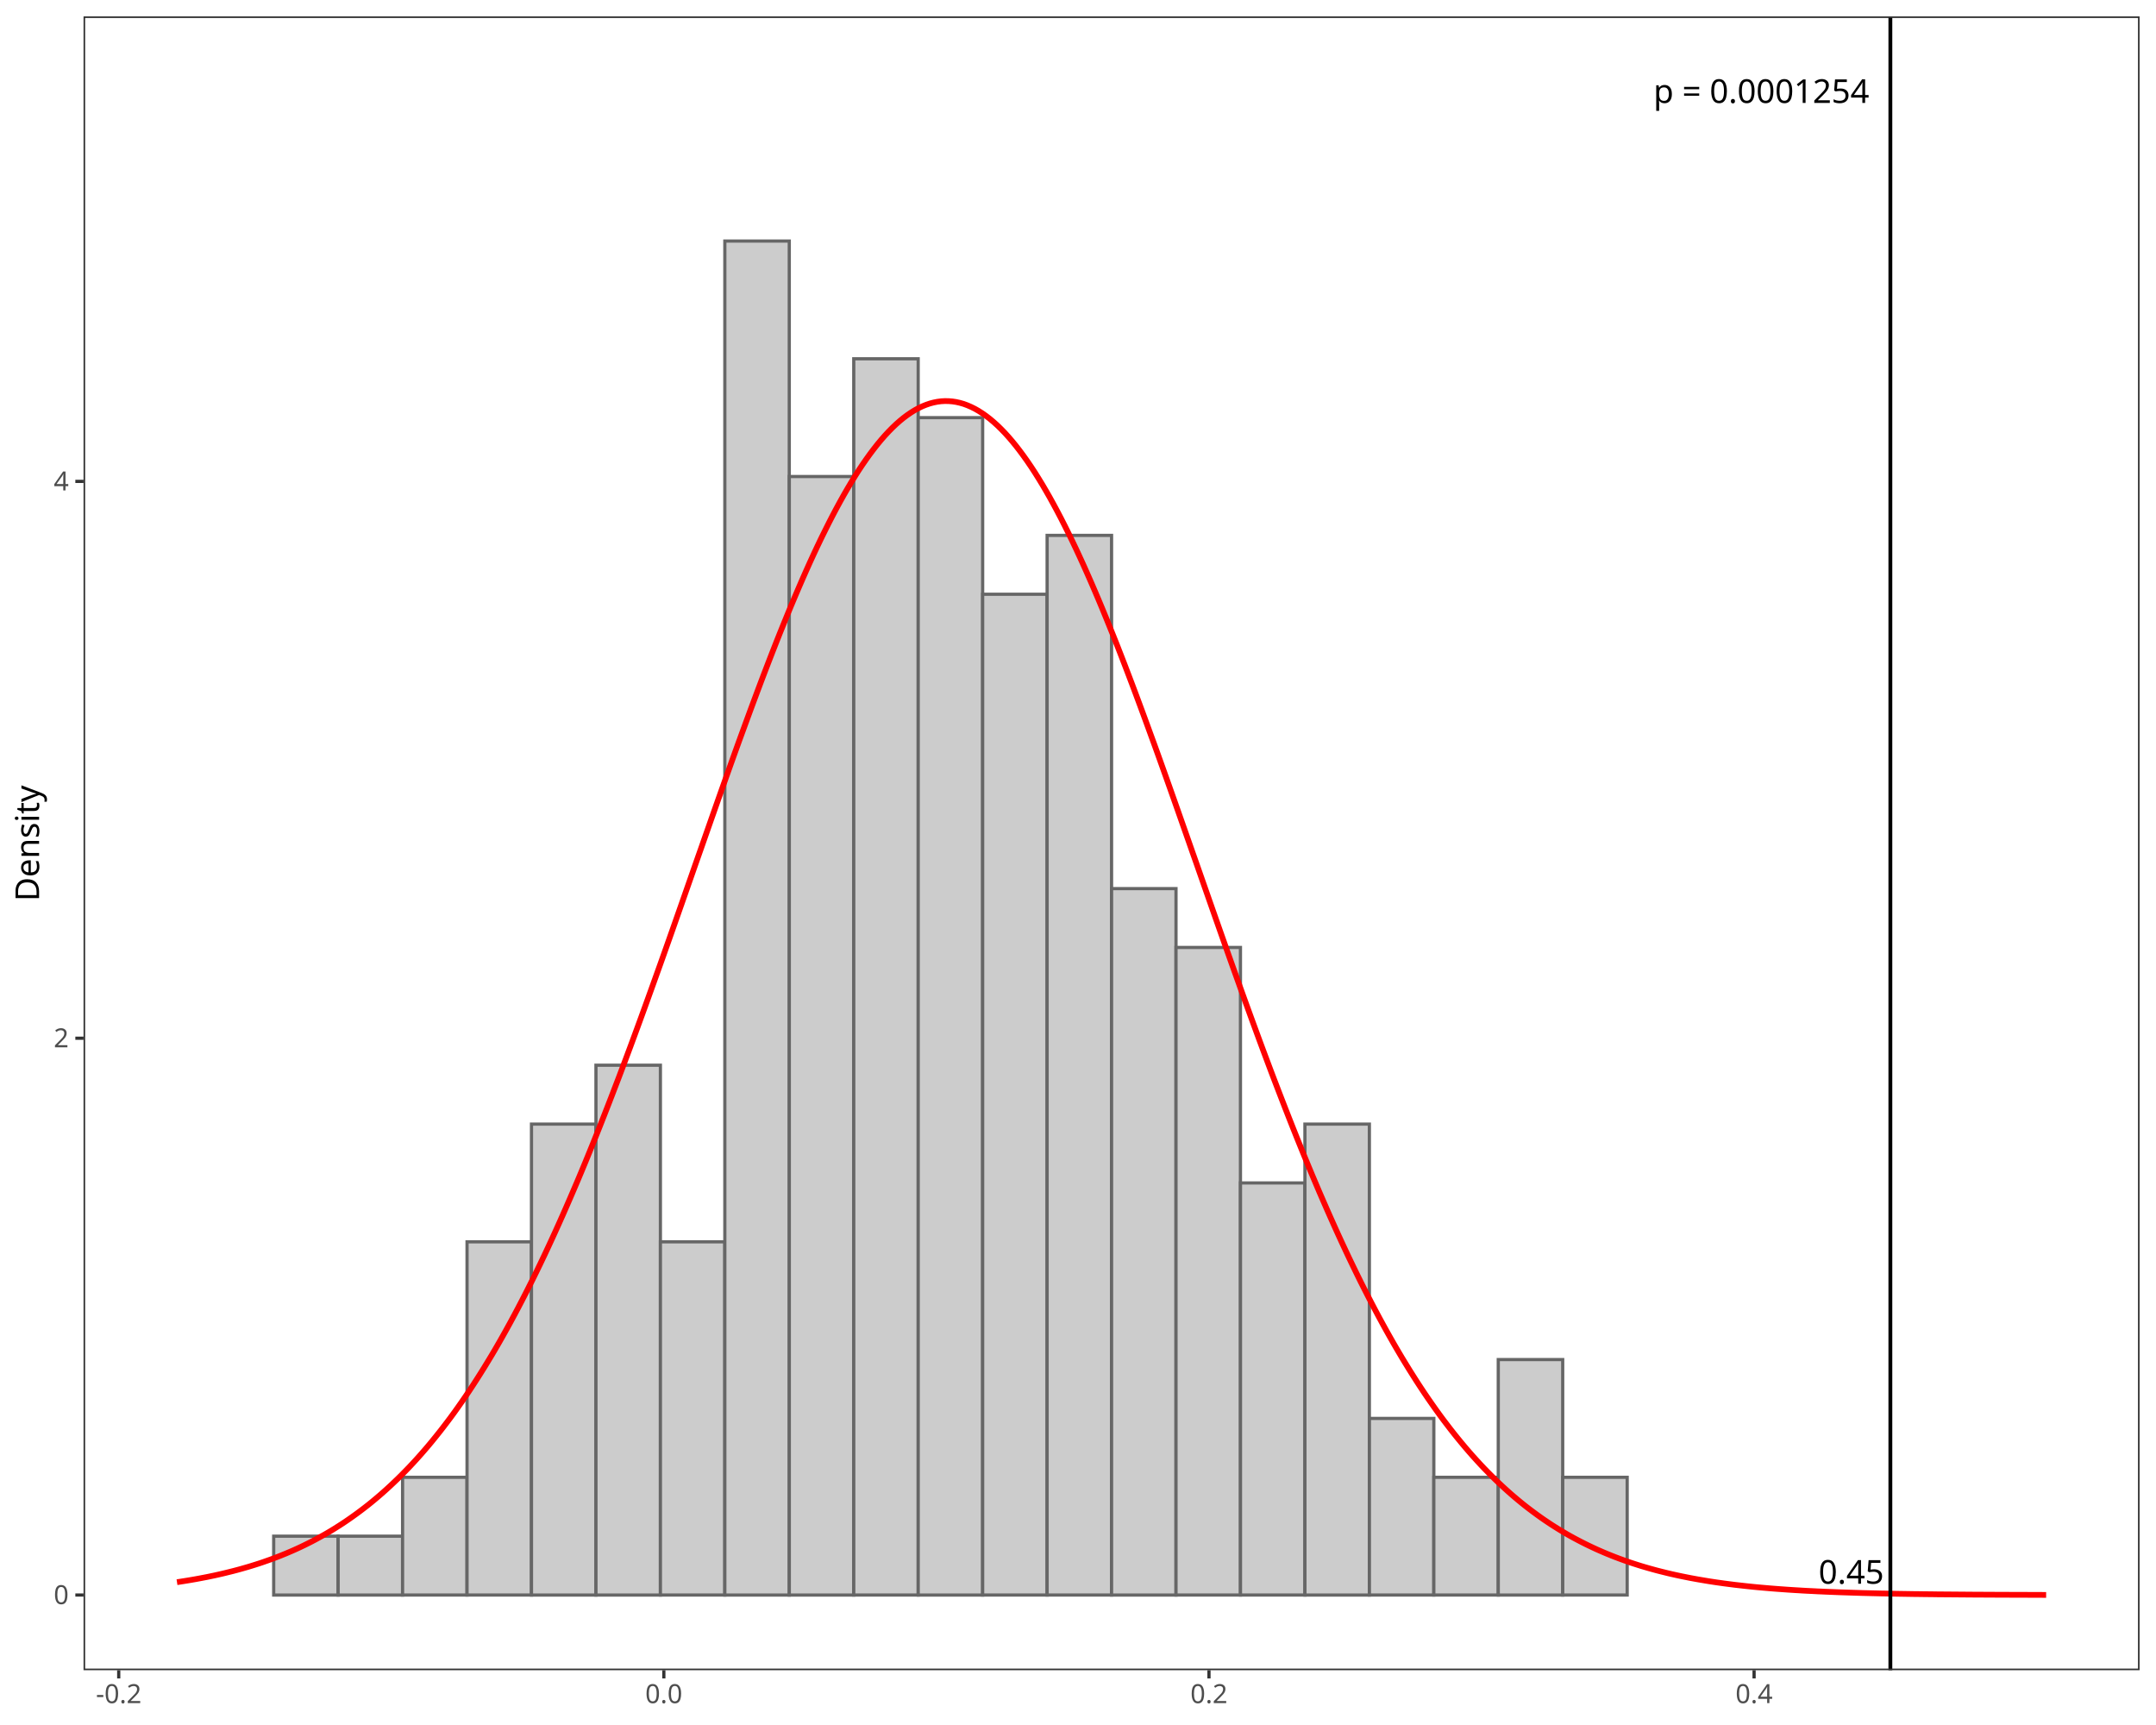
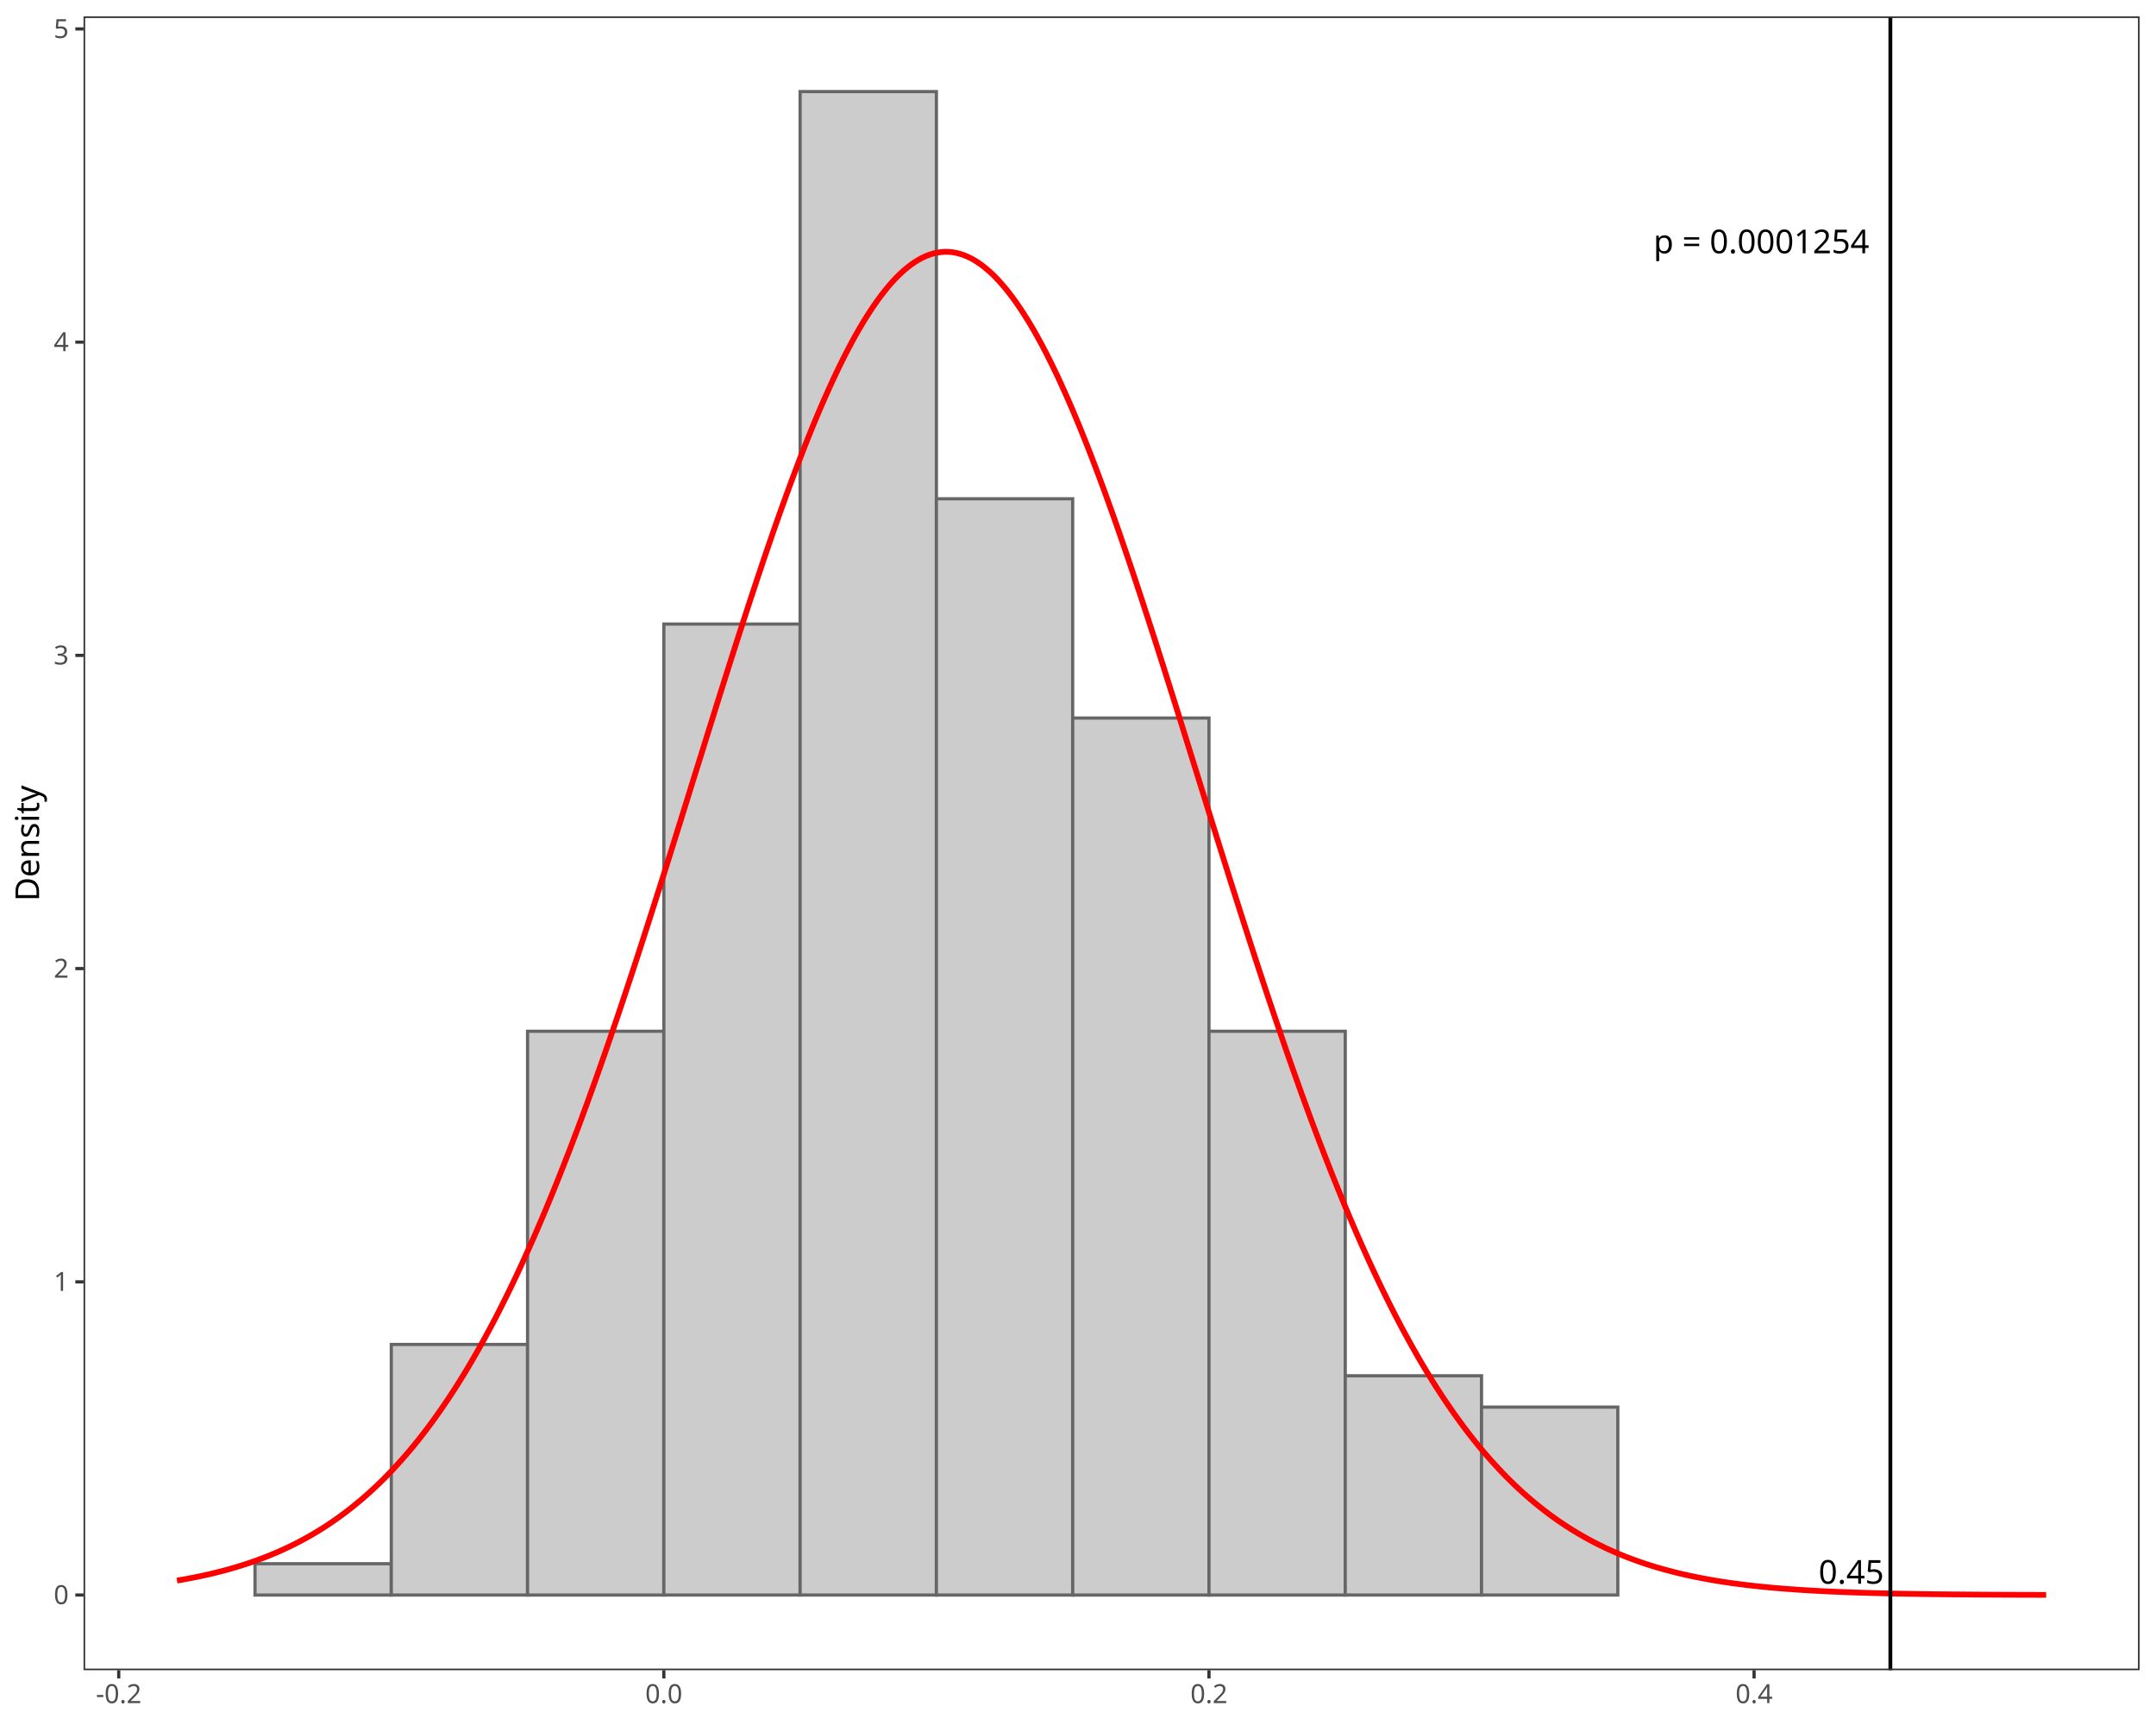
<svg xmlns="http://www.w3.org/2000/svg" class="svglite" data-engine-version="2.0" width="720.00pt" height="576.00pt" viewBox="0 0 720.00 576.00">
  <defs>
    <style type="text/css">
    .svglite line, .svglite polyline, .svglite polygon, .svglite path, .svglite rect, .svglite circle {
      fill: none;
      stroke: #000000;
      stroke-linecap: round;
      stroke-linejoin: round;
      stroke-miterlimit: 10.00;
    }
  </style>
  </defs>
  <rect width="100%" height="100%" style="stroke: none; fill: #FFFFFF;" />
  <defs>
    <clipPath id="cpMC4wMHw3MjAuMDB8MC4wMHw1NzYuMDA=">
      <rect x="0.00" y="0.00" width="720.00" height="576.00" />
    </clipPath>
  </defs>
  <g clip-path="url(#cpMC4wMHw3MjAuMDB8MC4wMHw1NzYuMDA=)">
    <rect x="0.00" y="0.00" width="720.00" height="576.00" style="stroke-width: 1.07; stroke: #FFFFFF; fill: #FFFFFF;" />
  </g>
  <defs>
    <clipPath id="cpMjcuOTB8NzE0LjUyfDUuNDh8NTU3Ljcx">
      <rect x="27.90" y="5.48" width="686.62" height="552.23" />
    </clipPath>
  </defs>
  <g clip-path="url(#cpMjcuOTB8NzE0LjUyfDUuNDh8NTU3Ljcx)">
    <rect x="27.90" y="5.48" width="686.62" height="552.23" style="stroke-width: 1.07; stroke: none; fill: #FFFFFF;" />
-     <rect x="48.35" y="532.60" width="21.52" height="0.00" style="stroke-width: 1.07; stroke: #666666; stroke-linecap: butt; stroke-linejoin: miter; fill: #CCCCCC;" />
-     <rect x="69.87" y="532.60" width="21.52" height="0.00" style="stroke-width: 1.07; stroke: #666666; stroke-linecap: butt; stroke-linejoin: miter; fill: #CCCCCC;" />
-     <rect x="91.40" y="512.95" width="21.52" height="19.66" style="stroke-width: 1.07; stroke: #666666; stroke-linecap: butt; stroke-linejoin: miter; fill: #CCCCCC;" />
-     <rect x="112.92" y="512.95" width="21.52" height="19.66" style="stroke-width: 1.07; stroke: #666666; stroke-linecap: butt; stroke-linejoin: miter; fill: #CCCCCC;" />
-     <rect x="134.44" y="493.29" width="21.52" height="39.31" style="stroke-width: 1.07; stroke: #666666; stroke-linecap: butt; stroke-linejoin: miter; fill: #CCCCCC;" />
-     <rect x="155.97" y="414.66" width="21.52" height="117.94" style="stroke-width: 1.07; stroke: #666666; stroke-linecap: butt; stroke-linejoin: miter; fill: #CCCCCC;" />
-     <rect x="177.49" y="375.35" width="21.52" height="157.26" style="stroke-width: 1.07; stroke: #666666; stroke-linecap: butt; stroke-linejoin: miter; fill: #CCCCCC;" />
-     <rect x="199.02" y="355.69" width="21.52" height="176.92" style="stroke-width: 1.07; stroke: #666666; stroke-linecap: butt; stroke-linejoin: miter; fill: #CCCCCC;" />
-     <rect x="220.54" y="414.66" width="21.52" height="117.94" style="stroke-width: 1.07; stroke: #666666; stroke-linecap: butt; stroke-linejoin: miter; fill: #CCCCCC;" />
-     <rect x="242.06" y="80.49" width="21.52" height="452.12" style="stroke-width: 1.07; stroke: #666666; stroke-linecap: butt; stroke-linejoin: miter; fill: #CCCCCC;" />
-     <rect x="263.59" y="159.12" width="21.52" height="373.49" style="stroke-width: 1.07; stroke: #666666; stroke-linecap: butt; stroke-linejoin: miter; fill: #CCCCCC;" />
-     <rect x="285.11" y="119.80" width="21.52" height="412.80" style="stroke-width: 1.07; stroke: #666666; stroke-linecap: butt; stroke-linejoin: miter; fill: #CCCCCC;" />
-     <rect x="306.64" y="139.46" width="21.52" height="393.15" style="stroke-width: 1.07; stroke: #666666; stroke-linecap: butt; stroke-linejoin: miter; fill: #CCCCCC;" />
-     <rect x="328.16" y="198.43" width="21.52" height="334.17" style="stroke-width: 1.07; stroke: #666666; stroke-linecap: butt; stroke-linejoin: miter; fill: #CCCCCC;" />
-     <rect x="349.69" y="178.77" width="21.52" height="353.83" style="stroke-width: 1.07; stroke: #666666; stroke-linecap: butt; stroke-linejoin: miter; fill: #CCCCCC;" />
-     <rect x="371.21" y="296.72" width="21.52" height="235.89" style="stroke-width: 1.07; stroke: #666666; stroke-linecap: butt; stroke-linejoin: miter; fill: #CCCCCC;" />
-     <rect x="392.73" y="316.37" width="21.52" height="216.23" style="stroke-width: 1.07; stroke: #666666; stroke-linecap: butt; stroke-linejoin: miter; fill: #CCCCCC;" />
-     <rect x="414.26" y="395.00" width="21.52" height="137.60" style="stroke-width: 1.07; stroke: #666666; stroke-linecap: butt; stroke-linejoin: miter; fill: #CCCCCC;" />
-     <rect x="435.78" y="375.35" width="21.52" height="157.26" style="stroke-width: 1.07; stroke: #666666; stroke-linecap: butt; stroke-linejoin: miter; fill: #CCCCCC;" />
-     <rect x="457.31" y="473.63" width="21.52" height="58.97" style="stroke-width: 1.07; stroke: #666666; stroke-linecap: butt; stroke-linejoin: miter; fill: #CCCCCC;" />
-     <rect x="478.83" y="493.29" width="21.52" height="39.31" style="stroke-width: 1.07; stroke: #666666; stroke-linecap: butt; stroke-linejoin: miter; fill: #CCCCCC;" />
-     <rect x="500.35" y="453.98" width="21.52" height="78.63" style="stroke-width: 1.07; stroke: #666666; stroke-linecap: butt; stroke-linejoin: miter; fill: #CCCCCC;" />
-     <rect x="521.88" y="493.29" width="21.52" height="39.31" style="stroke-width: 1.07; stroke: #666666; stroke-linecap: butt; stroke-linejoin: miter; fill: #CCCCCC;" />
-     <rect x="543.40" y="532.60" width="21.52" height="0.00" style="stroke-width: 1.07; stroke: #666666; stroke-linecap: butt; stroke-linejoin: miter; fill: #CCCCCC;" />
-     <rect x="564.93" y="532.60" width="21.52" height="0.00" style="stroke-width: 1.07; stroke: #666666; stroke-linecap: butt; stroke-linejoin: miter; fill: #CCCCCC;" />
-     <rect x="586.45" y="532.60" width="21.52" height="0.00" style="stroke-width: 1.07; stroke: #666666; stroke-linecap: butt; stroke-linejoin: miter; fill: #CCCCCC;" />
-     <rect x="607.98" y="532.60" width="21.52" height="0.00" style="stroke-width: 1.07; stroke: #666666; stroke-linecap: butt; stroke-linejoin: miter; fill: #CCCCCC;" />
-     <rect x="629.50" y="532.60" width="21.52" height="0.00" style="stroke-width: 1.07; stroke: #666666; stroke-linecap: butt; stroke-linejoin: miter; fill: #CCCCCC;" />
-     <rect x="651.02" y="532.60" width="21.52" height="0.00" style="stroke-width: 1.07; stroke: #666666; stroke-linecap: butt; stroke-linejoin: miter; fill: #CCCCCC;" />
-     <rect x="672.55" y="532.60" width="21.52" height="0.00" style="stroke-width: 1.07; stroke: #666666; stroke-linecap: butt; stroke-linejoin: miter; fill: #CCCCCC;" />
-     <polyline points="59.11,528.31 60.36,528.12 61.61,527.92 62.86,527.72 64.11,527.51 65.36,527.29 66.61,527.06 67.87,526.82 69.12,526.58 70.37,526.32 71.62,526.06 72.87,525.78 74.12,525.50 75.37,525.20 76.62,524.89 77.87,524.58 79.12,524.25 80.37,523.91 81.63,523.55 82.88,523.19 84.13,522.81 85.38,522.42 86.63,522.02 87.88,521.60 89.13,521.16 90.38,520.72 91.63,520.25 92.88,519.78 94.13,519.28 95.39,518.77 96.64,518.24 97.89,517.70 99.14,517.14 100.39,516.56 101.64,515.96 102.89,515.34 104.14,514.71 105.39,514.05 106.64,513.37 107.89,512.68 109.15,511.96 110.40,511.22 111.65,510.46 112.90,509.67 114.15,508.87 115.40,508.04 116.65,507.18 117.90,506.30 119.15,505.40 120.40,504.47 121.65,503.52 122.91,502.54 124.16,501.53 125.41,500.49 126.66,499.43 127.91,498.34 129.16,497.22 130.41,496.07 131.66,494.89 132.91,493.69 134.16,492.45 135.41,491.18 136.67,489.88 137.92,488.54 139.17,487.18 140.42,485.78 141.67,484.35 142.92,482.89 144.17,481.39 145.42,479.85 146.67,478.29 147.92,476.69 149.17,475.05 150.43,473.38 151.68,471.67 152.93,469.92 154.18,468.14 155.43,466.32 156.68,464.47 157.93,462.57 159.18,460.64 160.43,458.67 161.68,456.67 162.93,454.62 164.19,452.54 165.44,450.42 166.69,448.26 167.94,446.06 169.19,443.82 170.44,441.55 171.69,439.23 172.94,436.88 174.19,434.49 175.44,432.06 176.69,429.59 177.95,427.08 179.20,424.54 180.45,421.96 181.70,419.34 182.95,416.68 184.20,413.98 185.45,411.25 186.70,408.48 187.95,405.68 189.20,402.83 190.45,399.96 191.70,397.05 192.96,394.10 194.21,391.12 195.46,388.11 196.71,385.06 197.96,381.98 199.21,378.87 200.46,375.73 201.71,372.56 202.96,369.36 204.21,366.14 205.46,362.88 206.72,359.60 207.97,356.29 209.22,352.96 210.47,349.61 211.72,346.23 212.97,342.83 214.22,339.41 215.47,335.97 216.72,332.51 217.97,329.04 219.22,325.55 220.48,322.04 221.73,318.53 222.98,315.00 224.23,311.46 225.48,307.91 226.73,304.35 227.98,300.79 229.23,297.22 230.48,293.65 231.73,290.08 232.98,286.51 234.24,282.94 235.49,279.37 236.74,275.81 237.99,272.25 239.24,268.70 240.49,265.16 241.74,261.64 242.99,258.12 244.24,254.62 245.49,251.14 246.74,247.67 248.00,244.23 249.25,240.81 250.50,237.41 251.75,234.04 253.00,230.69 254.25,227.37 255.50,224.09 256.75,220.84 258.00,217.62 259.25,214.43 260.50,211.29 261.76,208.18 263.01,205.12 264.26,202.10 265.51,199.13 266.76,196.20 268.01,193.32 269.26,190.49 270.51,187.71 271.76,184.99 273.01,182.32 274.26,179.71 275.52,177.16 276.77,174.66 278.02,172.23 279.27,169.86 280.52,167.56 281.77,165.32 283.02,163.15 284.27,161.05 285.52,159.02 286.77,157.05 288.02,155.17 289.28,153.35 290.53,151.61 291.78,149.95 293.03,148.36 294.28,146.85 295.53,145.42 296.78,144.08 298.03,142.81 299.28,141.62 300.53,140.52 301.78,139.50 303.04,138.56 304.29,137.71 305.54,136.94 306.79,136.26 308.04,135.66 309.29,135.16 310.54,134.73 311.79,134.40 313.04,134.15 314.29,133.99 315.54,133.92 316.80,133.94 318.05,134.04 319.30,134.23 320.55,134.51 321.80,134.87 323.05,135.33 324.30,135.87 325.55,136.49 326.80,137.20 328.05,138.00 329.30,138.88 330.56,139.85 331.81,140.90 333.06,142.03 334.31,143.25 335.56,144.54 336.81,145.92 338.06,147.38 339.31,148.91 340.56,150.53 341.81,152.22 343.06,153.98 344.32,155.83 345.57,157.74 346.82,159.73 348.07,161.78 349.32,163.91 350.57,166.10 351.82,168.37 353.07,170.69 354.32,173.08 355.57,175.54 356.82,178.05 358.08,180.63 359.33,183.26 360.58,185.95 361.83,188.69 363.08,191.49 364.33,194.33 365.58,197.23 366.83,200.17 368.08,203.16 369.33,206.20 370.58,209.28 371.84,212.40 373.09,215.55 374.34,218.75 375.59,221.98 376.84,225.25 378.09,228.54 379.34,231.87 380.59,235.23 381.84,238.61 383.09,242.02 384.34,245.45 385.60,248.90 386.85,252.37 388.10,255.86 389.35,259.36 390.60,262.88 391.85,266.41 393.10,269.95 394.35,273.51 395.60,277.07 396.85,280.63 398.10,284.20 399.36,287.77 400.61,291.34 401.86,294.91 403.11,298.48 404.36,302.05 405.61,305.61 406.86,309.16 408.11,312.71 409.36,316.25 410.61,319.77 411.86,323.28 413.12,326.78 414.37,330.27 415.62,333.74 416.87,337.19 418.12,340.62 419.37,344.03 420.62,347.43 421.87,350.80 423.12,354.14 424.37,357.47 425.62,360.76 426.88,364.04 428.13,367.28 429.38,370.50 430.63,373.69 431.88,376.85 433.13,379.98 434.38,383.07 435.63,386.14 436.88,389.18 438.13,392.18 439.38,395.14 440.63,398.08 441.89,400.98 443.14,403.84 444.39,406.67 445.64,409.46 446.89,412.22 448.14,414.94 449.39,417.62 450.64,420.27 451.89,422.87 453.14,425.44 454.39,427.98 455.65,430.47 456.90,432.92 458.15,435.34 459.40,437.72 460.65,440.06 461.90,442.36 463.15,444.62 464.40,446.84 465.65,449.03 466.90,451.17 468.15,453.28 469.41,455.35 470.66,457.38 471.91,459.37 473.16,461.33 474.41,463.25 475.66,465.13 476.91,466.97 478.16,468.77 479.41,470.54 480.66,472.28 481.91,473.97 483.17,475.63 484.42,477.26 485.67,478.85 486.92,480.40 488.17,481.92 489.42,483.41 490.67,484.86 491.92,486.28 493.17,487.66 494.42,489.02 495.67,490.34 496.93,491.63 498.18,492.89 499.43,494.12 500.68,495.31 501.93,496.48 503.18,497.62 504.43,498.73 505.68,499.81 506.93,500.86 508.18,501.89 509.43,502.89 510.69,503.86 511.94,504.80 513.19,505.72 514.44,506.62 515.69,507.49 516.94,508.33 518.19,509.16 519.44,509.95 520.69,510.73 521.94,511.48 523.19,512.22 524.45,512.93 525.70,513.62 526.95,514.28 528.20,514.93 529.45,515.56 530.70,516.17 531.95,516.76 533.20,517.34 534.45,517.89 535.70,518.43 536.95,518.95 538.21,519.46 539.46,519.95 540.71,520.42 541.96,520.88 543.21,521.32 544.46,521.75 545.71,522.16 546.96,522.56 548.21,522.95 549.46,523.32 550.71,523.68 551.97,524.03 553.22,524.37 554.47,524.69 555.72,525.00 556.97,525.31 558.22,525.60 559.47,525.88 560.72,526.15 561.97,526.41 563.22,526.66 564.47,526.91 565.73,527.14 566.98,527.37 568.23,527.58 569.48,527.79 570.73,528.00 571.98,528.19 573.23,528.38 574.48,528.55 575.73,528.73 576.98,528.89 578.23,529.05 579.49,529.21 580.74,529.35 581.99,529.49 583.24,529.63 584.49,529.76 585.74,529.89 586.99,530.01 588.24,530.12 589.49,530.23 590.74,530.34 591.99,530.44 593.25,530.54 594.50,530.63 595.75,530.72 597.00,530.81 598.25,530.89 599.50,530.97 600.75,531.04 602.00,531.12 603.25,531.19 604.50,531.25 605.75,531.31 607.01,531.38 608.26,531.43 609.51,531.49 610.76,531.54 612.01,531.59 613.26,531.64 614.51,531.69 615.76,531.73 617.01,531.77 618.26,531.81 619.51,531.85 620.77,531.89 622.02,531.93 623.27,531.96 624.52,531.99 625.77,532.02 627.02,532.05 628.27,532.08 629.52,532.10 630.77,532.13 632.02,532.15 633.27,532.18 634.53,532.20 635.78,532.22 637.03,532.24 638.28,532.26 639.53,532.28 640.78,532.29 642.03,532.31 643.28,532.32 644.53,532.34 645.78,532.35 647.03,532.37 648.29,532.38 649.54,532.39 650.79,532.40 652.04,532.41 653.29,532.42 654.54,532.43 655.79,532.44 657.04,532.45 658.29,532.46 659.54,532.47 660.79,532.47 662.05,532.48 663.30,532.49 664.55,532.49 665.80,532.50 667.05,532.51 668.30,532.51 669.55,532.52 670.80,532.52 672.05,532.53 673.30,532.53 674.55,532.54 675.81,532.54 677.06,532.54 678.31,532.55 679.56,532.55 680.81,532.55 682.06,532.56 683.31,532.56 " style="stroke-width: 1.92; stroke: #FF0000; stroke-linecap: butt;" />
+     <rect x="85.16" y="522.15" width="45.51" height="10.46" style="stroke-width: 1.07; stroke: #666666; stroke-linecap: butt; stroke-linejoin: miter; fill: #CCCCCC;" />
+     <rect x="130.67" y="448.93" width="45.51" height="83.67" style="stroke-width: 1.07; stroke: #666666; stroke-linecap: butt; stroke-linejoin: miter; fill: #CCCCCC;" />
+     <rect x="176.18" y="344.35" width="45.51" height="188.26" style="stroke-width: 1.07; stroke: #666666; stroke-linecap: butt; stroke-linejoin: miter; fill: #CCCCCC;" />
+     <rect x="221.69" y="208.38" width="45.51" height="324.22" style="stroke-width: 1.07; stroke: #666666; stroke-linecap: butt; stroke-linejoin: miter; fill: #CCCCCC;" />
+     <rect x="267.20" y="30.58" width="45.51" height="502.02" style="stroke-width: 1.07; stroke: #666666; stroke-linecap: butt; stroke-linejoin: miter; fill: #CCCCCC;" />
+     <rect x="312.71" y="166.55" width="45.51" height="366.06" style="stroke-width: 1.07; stroke: #666666; stroke-linecap: butt; stroke-linejoin: miter; fill: #CCCCCC;" />
+     <rect x="358.23" y="239.76" width="45.51" height="292.85" style="stroke-width: 1.07; stroke: #666666; stroke-linecap: butt; stroke-linejoin: miter; fill: #CCCCCC;" />
+     <rect x="403.74" y="344.35" width="45.51" height="188.26" style="stroke-width: 1.07; stroke: #666666; stroke-linecap: butt; stroke-linejoin: miter; fill: #CCCCCC;" />
+     <rect x="449.25" y="459.39" width="45.51" height="73.21" style="stroke-width: 1.07; stroke: #666666; stroke-linecap: butt; stroke-linejoin: miter; fill: #CCCCCC;" />
+     <rect x="494.76" y="469.85" width="45.51" height="62.75" style="stroke-width: 1.07; stroke: #666666; stroke-linecap: butt; stroke-linejoin: miter; fill: #CCCCCC;" />
+     <polyline points="59.11,527.77 60.36,527.56 61.61,527.34 62.86,527.11 64.11,526.87 65.36,526.62 66.61,526.37 67.87,526.10 69.12,525.82 70.37,525.54 71.62,525.24 72.87,524.93 74.12,524.61 75.37,524.28 76.62,523.93 77.87,523.57 79.12,523.20 80.37,522.82 81.63,522.42 82.88,522.01 84.13,521.59 85.38,521.15 86.63,520.69 87.88,520.22 89.13,519.73 90.38,519.23 91.63,518.71 92.88,518.17 94.13,517.62 95.39,517.04 96.64,516.45 97.89,515.84 99.14,515.20 100.39,514.55 101.64,513.88 102.89,513.19 104.14,512.47 105.39,511.73 106.64,510.97 107.89,510.19 109.15,509.38 110.40,508.55 111.65,507.69 112.90,506.81 114.15,505.90 115.40,504.97 116.65,504.01 117.90,503.02 119.15,502.00 120.40,500.96 121.65,499.88 122.91,498.78 124.16,497.64 125.41,496.48 126.66,495.28 127.91,494.06 129.16,492.80 130.41,491.51 131.66,490.18 132.91,488.82 134.16,487.43 135.41,486.00 136.67,484.53 137.92,483.04 139.17,481.50 140.42,479.93 141.67,478.32 142.92,476.67 144.17,474.98 145.42,473.26 146.67,471.50 147.92,469.70 149.17,467.85 150.43,465.97 151.68,464.05 152.93,462.09 154.18,460.08 155.43,458.04 156.68,455.95 157.93,453.82 159.18,451.65 160.43,449.43 161.68,447.18 162.93,444.88 164.19,442.53 165.44,440.15 166.69,437.72 167.94,435.24 169.19,432.73 170.44,430.17 171.69,427.56 172.94,424.92 174.19,422.23 175.44,419.49 176.69,416.72 177.95,413.90 179.20,411.03 180.45,408.13 181.70,405.18 182.95,402.19 184.20,399.15 185.45,396.08 186.70,392.96 187.95,389.81 189.20,386.61 190.45,383.38 191.70,380.10 192.96,376.79 194.21,373.43 195.46,370.04 196.71,366.62 197.96,363.16 199.21,359.66 200.46,356.12 201.71,352.56 202.96,348.96 204.21,345.33 205.46,341.67 206.72,337.98 207.97,334.26 209.22,330.51 210.47,326.73 211.72,322.93 212.97,319.11 214.22,315.26 215.47,311.39 216.72,307.50 217.97,303.59 219.22,299.67 220.48,295.72 221.73,291.77 222.98,287.80 224.23,283.81 225.48,279.82 226.73,275.82 227.98,271.81 229.23,267.80 230.48,263.78 231.73,259.76 232.98,255.75 234.24,251.73 235.49,247.71 236.74,243.71 237.99,239.71 239.24,235.71 240.49,231.73 241.74,227.76 242.99,223.81 244.24,219.87 245.49,215.96 246.74,212.06 248.00,208.18 249.25,204.33 250.50,200.51 251.75,196.72 253.00,192.95 254.25,189.22 255.50,185.52 256.75,181.86 258.00,178.24 259.25,174.66 260.50,171.13 261.76,167.63 263.01,164.19 264.26,160.79 265.51,157.44 266.76,154.15 268.01,150.91 269.26,147.73 270.51,144.60 271.76,141.54 273.01,138.54 274.26,135.60 275.52,132.73 276.77,129.92 278.02,127.19 279.27,124.52 280.52,121.93 281.77,119.41 283.02,116.97 284.27,114.60 285.52,112.32 286.77,110.11 288.02,107.99 289.28,105.94 290.53,103.99 291.78,102.12 293.03,100.33 294.28,98.63 295.53,97.03 296.78,95.51 298.03,94.08 299.28,92.75 300.53,91.51 301.78,90.36 303.04,89.30 304.29,88.35 305.54,87.48 306.79,86.72 308.04,86.05 309.29,85.47 310.54,85.00 311.79,84.62 313.04,84.35 314.29,84.17 315.54,84.08 316.80,84.10 318.05,84.22 319.30,84.43 320.55,84.75 321.80,85.16 323.05,85.67 324.30,86.27 325.55,86.98 326.80,87.78 328.05,88.67 329.30,89.67 330.56,90.75 331.81,91.93 333.06,93.21 334.31,94.58 335.56,96.04 336.81,97.58 338.06,99.22 339.31,100.95 340.56,102.77 341.81,104.67 343.06,106.66 344.32,108.73 345.57,110.88 346.82,113.12 348.07,115.43 349.32,117.82 350.57,120.29 351.82,122.84 353.07,125.45 354.32,128.14 355.57,130.90 356.82,133.73 358.08,136.63 359.33,139.59 360.58,142.61 361.83,145.70 363.08,148.85 364.33,152.05 365.58,155.31 366.83,158.62 368.08,161.98 369.33,165.40 370.58,168.86 371.84,172.37 373.09,175.92 374.34,179.52 375.59,183.15 376.84,186.83 378.09,190.54 379.34,194.28 380.59,198.05 381.84,201.86 383.09,205.69 384.34,209.55 385.60,213.43 386.85,217.34 388.10,221.26 389.35,225.21 390.60,229.17 391.85,233.14 393.10,237.12 394.35,241.12 395.60,245.12 396.85,249.13 398.10,253.15 399.36,257.17 400.61,261.18 401.86,265.20 403.11,269.22 404.36,273.23 405.61,277.24 406.86,281.23 408.11,285.22 409.36,289.20 410.61,293.17 411.86,297.12 413.12,301.06 414.37,304.98 415.62,308.88 416.87,312.76 418.12,316.62 419.37,320.46 420.62,324.28 421.87,328.07 423.12,331.84 424.37,335.57 425.62,339.28 426.88,342.97 428.13,346.62 429.38,350.24 430.63,353.82 431.88,357.38 433.13,360.90 434.38,364.38 435.63,367.83 436.88,371.25 438.13,374.62 439.38,377.96 440.63,381.26 441.89,384.52 443.14,387.75 444.39,390.93 445.64,394.07 446.89,397.17 448.14,400.23 449.39,403.25 450.64,406.22 451.89,409.16 453.14,412.05 454.39,414.90 455.65,417.70 456.90,420.46 458.15,423.18 459.40,425.86 460.65,428.49 461.90,431.08 463.15,433.62 464.40,436.12 465.65,438.58 466.90,440.99 468.15,443.37 469.41,445.69 470.66,447.98 471.91,450.22 473.16,452.42 474.41,454.58 475.66,456.69 476.91,458.76 478.16,460.80 479.41,462.79 480.66,464.73 481.91,466.64 483.17,468.51 484.42,470.34 485.67,472.13 486.92,473.87 488.17,475.58 489.42,477.26 490.67,478.89 491.92,480.49 493.17,482.05 494.42,483.57 495.67,485.06 496.93,486.51 498.18,487.92 499.43,489.30 500.68,490.65 501.93,491.97 503.18,493.25 504.43,494.49 505.68,495.71 506.93,496.89 508.18,498.05 509.43,499.17 510.69,500.26 511.94,501.33 513.19,502.36 514.44,503.37 515.69,504.35 516.94,505.30 518.19,506.22 519.44,507.12 520.69,508.00 521.94,508.84 523.19,509.67 524.45,510.47 525.70,511.24 526.95,511.99 528.20,512.72 529.45,513.43 530.70,514.12 531.95,514.78 533.20,515.43 534.45,516.05 535.70,516.66 536.95,517.25 538.21,517.81 539.46,518.36 540.71,518.90 541.96,519.41 543.21,519.91 544.46,520.39 545.71,520.85 546.96,521.30 548.21,521.74 549.46,522.16 550.71,522.57 551.97,522.96 553.22,523.34 554.47,523.70 555.72,524.05 556.97,524.39 558.22,524.72 559.47,525.04 560.72,525.34 561.97,525.64 563.22,525.92 564.47,526.20 565.73,526.46 566.98,526.71 568.23,526.96 569.48,527.19 570.73,527.42 571.98,527.64 573.23,527.85 574.48,528.05 575.73,528.24 576.98,528.43 578.23,528.61 579.49,528.78 580.74,528.95 581.99,529.10 583.24,529.26 584.49,529.40 585.74,529.55 586.99,529.68 588.24,529.81 589.49,529.93 590.74,530.05 591.99,530.17 593.25,530.28 594.50,530.38 595.75,530.49 597.00,530.58 598.25,530.67 599.50,530.76 600.75,530.85 602.00,530.93 603.25,531.01 604.50,531.08 605.75,531.15 607.01,531.22 608.26,531.29 609.51,531.35 610.76,531.41 612.01,531.47 613.26,531.52 614.51,531.57 615.76,531.62 617.01,531.67 618.26,531.72 619.51,531.76 620.77,531.80 622.02,531.84 623.27,531.88 624.52,531.91 625.77,531.95 627.02,531.98 628.27,532.01 629.52,532.04 630.77,532.07 632.02,532.10 633.27,532.12 634.53,532.15 635.78,532.17 637.03,532.19 638.28,532.21 639.53,532.23 640.78,532.25 642.03,532.27 643.28,532.29 644.53,532.31 645.78,532.32 647.03,532.34 648.29,532.35 649.54,532.36 650.79,532.38 652.04,532.39 653.29,532.40 654.54,532.41 655.79,532.42 657.04,532.43 658.29,532.44 659.54,532.45 660.79,532.46 662.05,532.47 663.30,532.47 664.55,532.48 665.80,532.49 667.05,532.49 668.30,532.50 669.55,532.51 670.80,532.51 672.05,532.52 673.30,532.52 674.55,532.53 675.81,532.53 677.06,532.53 678.31,532.54 679.56,532.54 680.81,532.55 682.06,532.55 683.31,532.55 " style="stroke-width: 1.92; stroke: #FF0000; stroke-linecap: butt;" />
    <line x1="631.29" y1="557.71" x2="631.29" y2="5.48" style="stroke-width: 1.28; stroke-linecap: butt;" />
-     <text x="624.23" y="34.37" text-anchor="end" style="font-size: 11.00px; font-family: sans;" textLength="70.66px" lengthAdjust="spacingAndGlyphs">p = 0.0001254</text>
+     <text x="624.23" y="84.57" text-anchor="end" style="font-size: 11.00px; font-family: sans;" textLength="70.66px" lengthAdjust="spacingAndGlyphs">p = 0.0001254</text>
    <text x="629.15" y="528.82" text-anchor="end" style="font-size: 11.00px; font-family: sans;" textLength="21.41px" lengthAdjust="spacingAndGlyphs">0.45</text>
    <rect x="27.90" y="5.48" width="686.62" height="552.23" style="stroke-width: 1.07; stroke: #333333;" />
  </g>
  <g clip-path="url(#cpMC4wMHw3MjAuMDB8MC4wMHw1NzYuMDA=)">
    <text x="22.97" y="535.63" text-anchor="end" style="font-size: 8.80px; fill: #4D4D4D; font-family: sans;" textLength="4.89px" lengthAdjust="spacingAndGlyphs">0</text>
-     <text x="22.97" y="349.70" text-anchor="end" style="font-size: 8.80px; fill: #4D4D4D; font-family: sans;" textLength="4.89px" lengthAdjust="spacingAndGlyphs">2</text>
-     <text x="22.97" y="163.76" text-anchor="end" style="font-size: 8.80px; fill: #4D4D4D; font-family: sans;" textLength="4.89px" lengthAdjust="spacingAndGlyphs">4</text>
+     <text x="22.97" y="431.04" text-anchor="end" style="font-size: 8.80px; fill: #4D4D4D; font-family: sans;" textLength="4.89px" lengthAdjust="spacingAndGlyphs">1</text>
+     <text x="22.97" y="326.46" text-anchor="end" style="font-size: 8.80px; fill: #4D4D4D; font-family: sans;" textLength="4.89px" lengthAdjust="spacingAndGlyphs">2</text>
+     <text x="22.97" y="221.87" text-anchor="end" style="font-size: 8.80px; fill: #4D4D4D; font-family: sans;" textLength="4.89px" lengthAdjust="spacingAndGlyphs">3</text>
+     <text x="22.97" y="117.28" text-anchor="end" style="font-size: 8.80px; fill: #4D4D4D; font-family: sans;" textLength="4.89px" lengthAdjust="spacingAndGlyphs">4</text>
+     <text x="22.97" y="12.69" text-anchor="end" style="font-size: 8.80px; fill: #4D4D4D; font-family: sans;" textLength="4.89px" lengthAdjust="spacingAndGlyphs">5</text>
    <polyline points="25.16,532.60 27.90,532.60 " style="stroke-width: 1.07; stroke: #333333; stroke-linecap: butt;" />
-     <polyline points="25.16,346.67 27.90,346.67 " style="stroke-width: 1.07; stroke: #333333; stroke-linecap: butt;" />
-     <polyline points="25.16,160.74 27.90,160.74 " style="stroke-width: 1.07; stroke: #333333; stroke-linecap: butt;" />
+     <polyline points="25.16,428.02 27.90,428.02 " style="stroke-width: 1.07; stroke: #333333; stroke-linecap: butt;" />
+     <polyline points="25.16,323.43 27.90,323.43 " style="stroke-width: 1.07; stroke: #333333; stroke-linecap: butt;" />
+     <polyline points="25.16,218.84 27.90,218.84 " style="stroke-width: 1.07; stroke: #333333; stroke-linecap: butt;" />
+     <polyline points="25.16,114.25 27.90,114.25 " style="stroke-width: 1.07; stroke: #333333; stroke-linecap: butt;" />
+     <polyline points="25.16,9.66 27.90,9.66 " style="stroke-width: 1.07; stroke: #333333; stroke-linecap: butt;" />
    <polyline points="39.65,560.45 39.65,557.71 " style="stroke-width: 1.07; stroke: #333333; stroke-linecap: butt;" />
    <polyline points="221.69,560.45 221.69,557.71 " style="stroke-width: 1.07; stroke: #333333; stroke-linecap: butt;" />
    <polyline points="403.74,560.45 403.74,557.71 " style="stroke-width: 1.07; stroke: #333333; stroke-linecap: butt;" />
    <polyline points="585.78,560.45 585.78,557.71 " style="stroke-width: 1.07; stroke: #333333; stroke-linecap: butt;" />
    <text x="39.65" y="568.69" text-anchor="middle" style="font-size: 8.80px; fill: #4D4D4D; font-family: sans;" textLength="15.16px" lengthAdjust="spacingAndGlyphs">-0.2</text>
    <text x="221.69" y="568.69" text-anchor="middle" style="font-size: 8.80px; fill: #4D4D4D; font-family: sans;" textLength="12.23px" lengthAdjust="spacingAndGlyphs">0.0</text>
    <text x="403.74" y="568.69" text-anchor="middle" style="font-size: 8.80px; fill: #4D4D4D; font-family: sans;" textLength="12.23px" lengthAdjust="spacingAndGlyphs">0.2</text>
    <text x="585.78" y="568.69" text-anchor="middle" style="font-size: 8.80px; fill: #4D4D4D; font-family: sans;" textLength="12.23px" lengthAdjust="spacingAndGlyphs">0.4</text>
    <text transform="translate(13.05,281.59) rotate(-90)" text-anchor="middle" style="font-size: 11.00px; font-family: sans;" textLength="36.69px" lengthAdjust="spacingAndGlyphs">Density</text>
  </g>
</svg>
